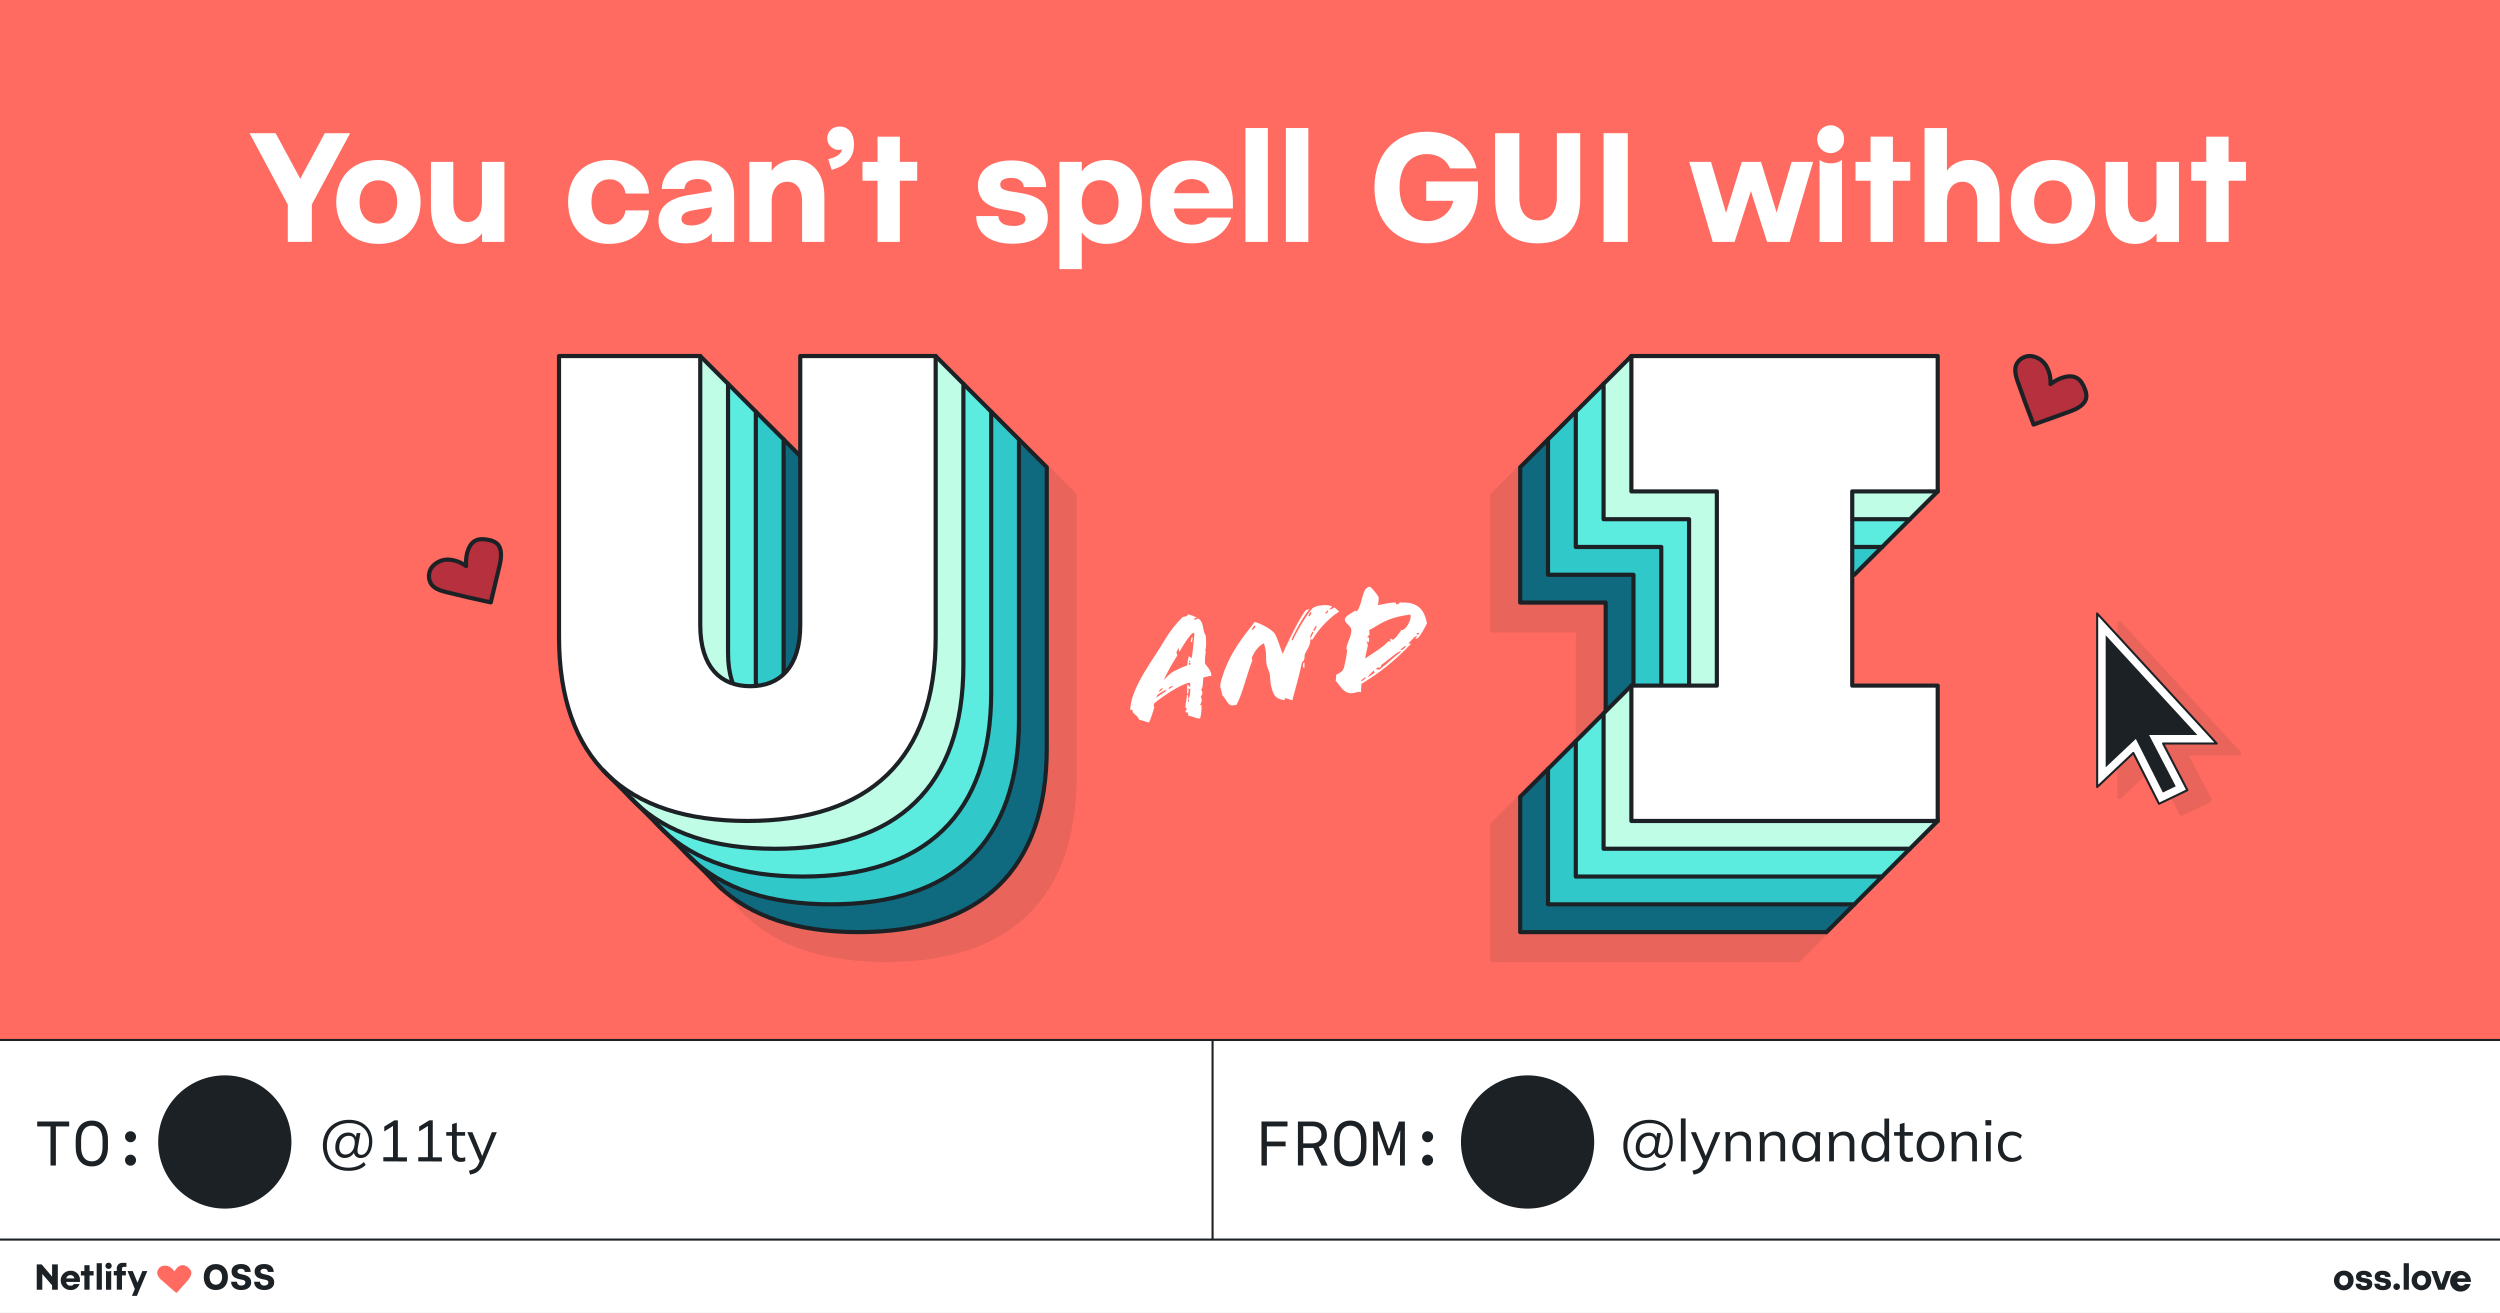
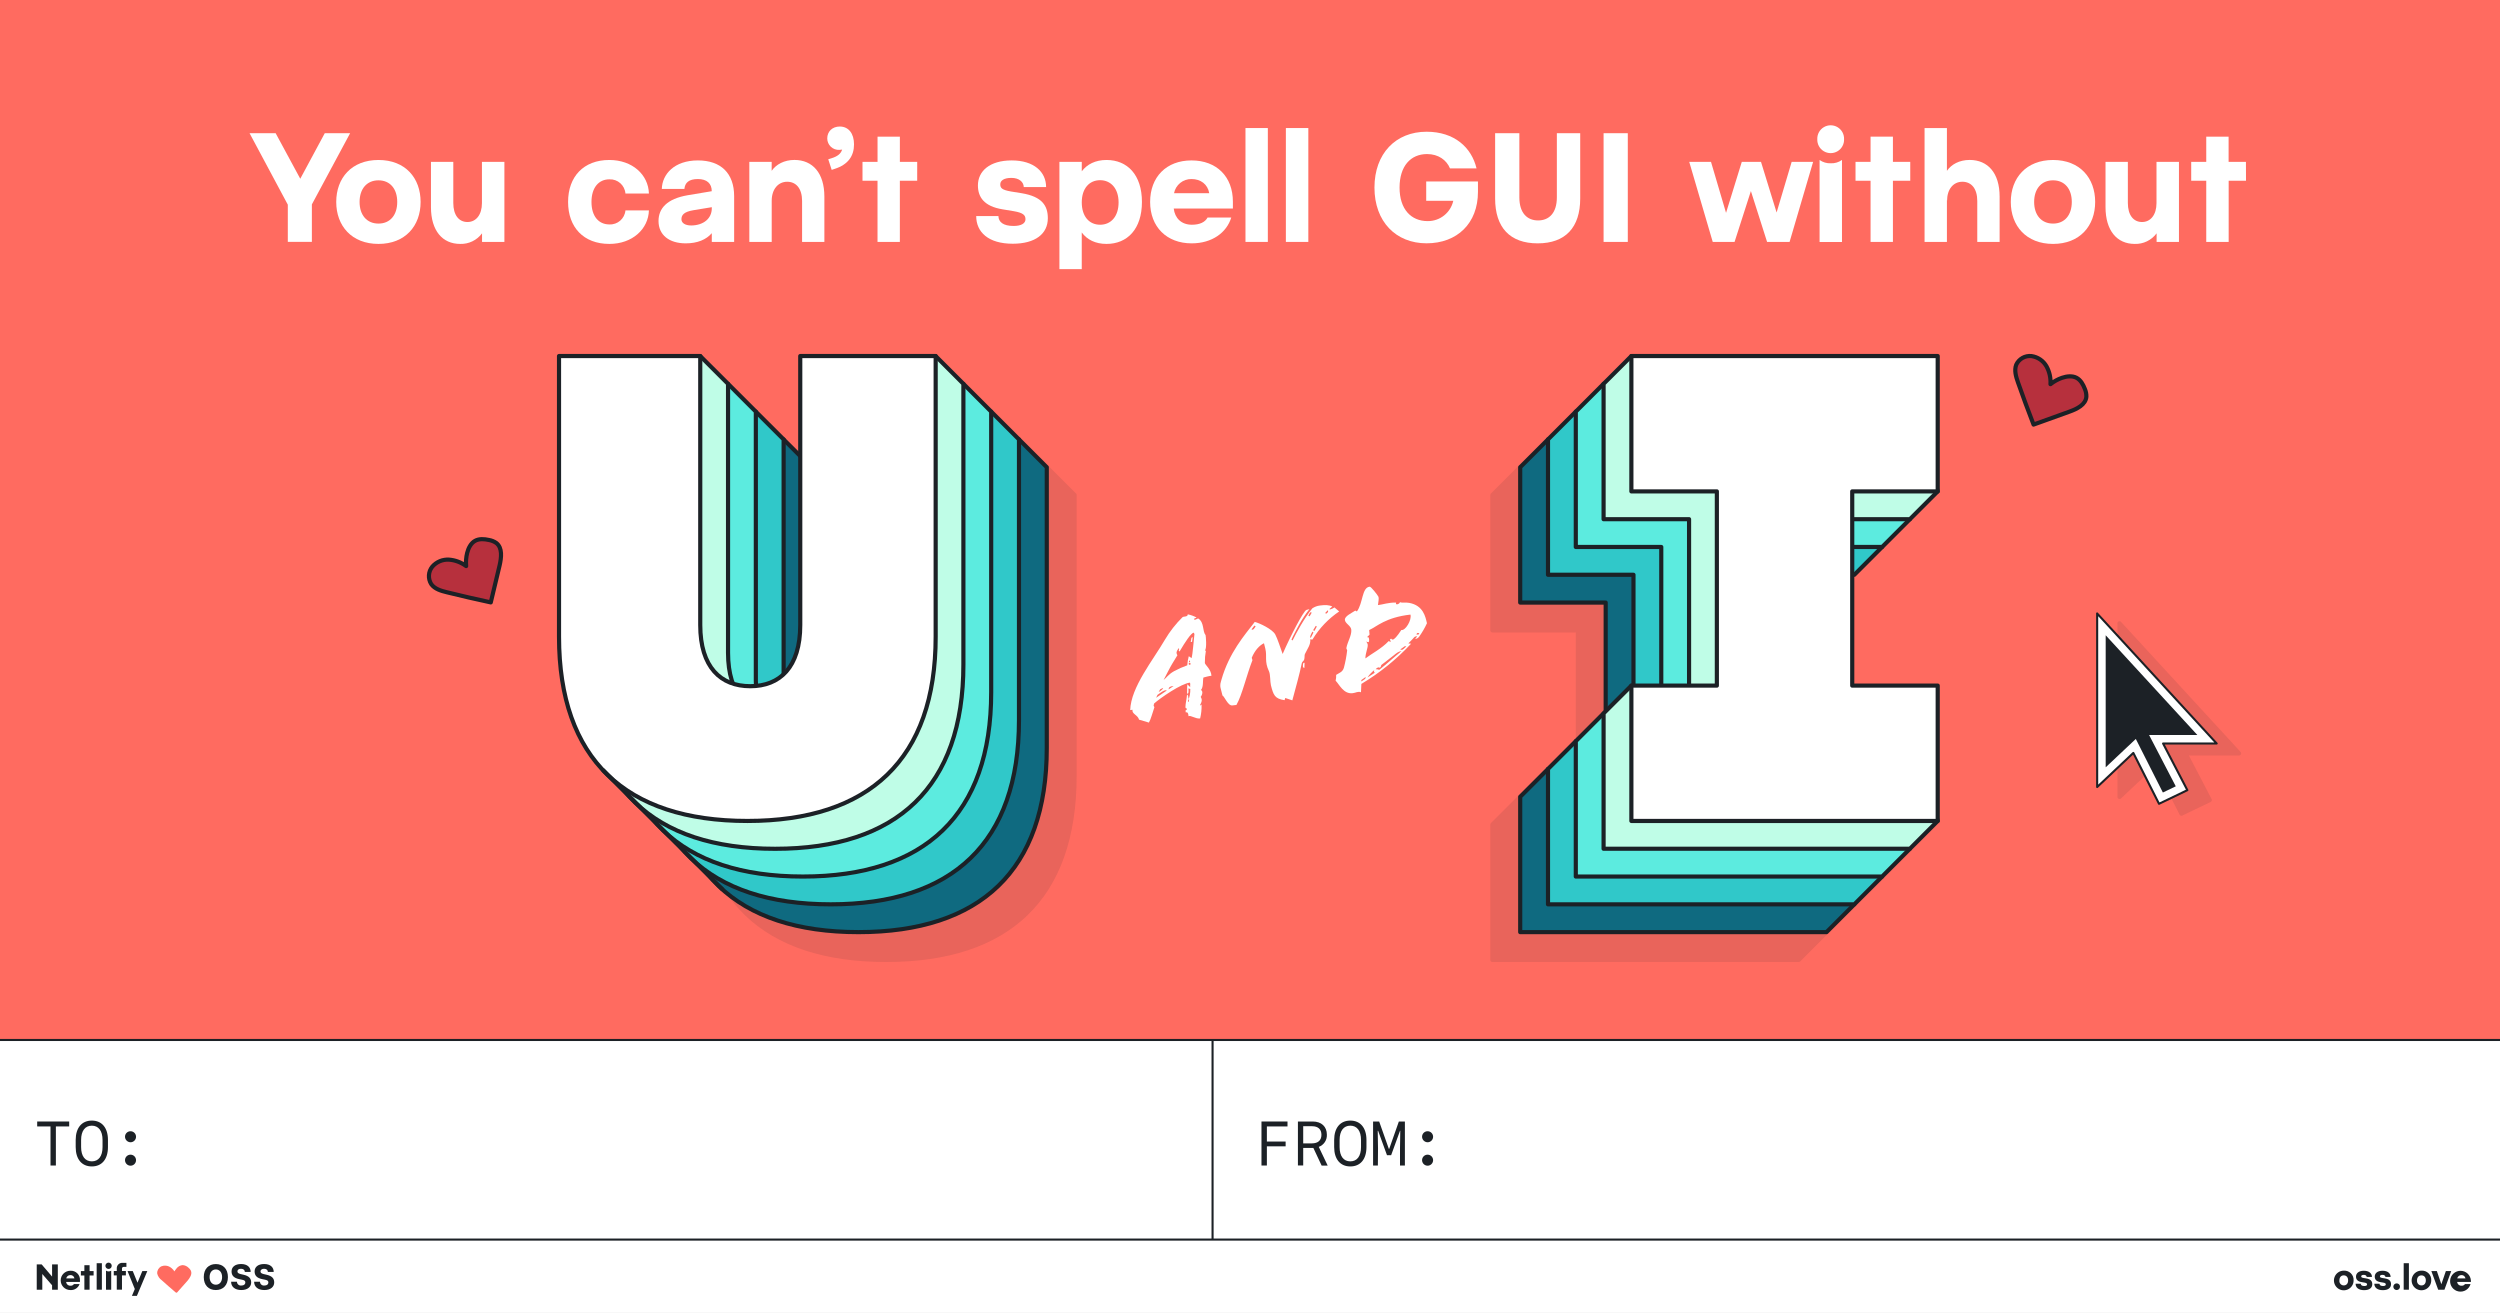
<svg xmlns="http://www.w3.org/2000/svg" width="1200" height="630" viewBox="0 0 1200 630">
  <rect width="1200" height="498.72" fill="#ff6b60" />
  <g opacity="0.1">
    <polygon points="716.36 302.57 716.36 237.6 729.7 224.26 863.4 237.6 863.4 302.57 822.37 302.57 822.37 395.79 863.4 395.79 876.74 447.42 863.4 460.76 822.37 460.76 757.39 460.76 716.36 460.76 716.36 395.79 729.7 382.45 757.39 395.79 757.39 302.57 716.36 302.57" fill="#1c2126" stroke="#1c2126" stroke-linejoin="round" stroke-width="2" />
  </g>
  <polygon points="729.7 289.23 729.7 224.26 743.04 210.92 876.74 224.26 876.74 289.23 835.71 289.23 835.71 382.45 876.74 382.45 890.08 434.08 876.74 447.42 835.71 447.42 770.73 447.42 729.7 447.42 729.7 382.45 743.04 369.11 770.73 382.45 770.73 289.23 729.7 289.23" fill="#0f6a80" stroke="#1c2126" stroke-linejoin="round" stroke-width="2" />
  <polygon points="743.04 275.89 743.04 210.92 756.38 197.58 890.08 210.92 903.42 262.55 890.08 275.89 849.04 275.89 849.04 369.11 890.08 369.11 903.42 420.74 890.08 434.08 849.04 434.08 784.07 434.08 743.04 434.08 743.04 369.11 756.38 355.77 784.07 369.11 784.07 275.89 743.04 275.89" fill="#30c8c9" stroke="#1c2126" stroke-linejoin="round" stroke-width="2" />
  <polygon points="756.38 262.55 756.38 197.58 769.72 184.24 903.42 197.58 916.76 249.21 903.42 262.55 862.38 262.55 862.38 355.77 903.42 355.77 916.76 407.4 903.42 420.74 862.38 420.74 797.41 420.74 756.38 420.74 756.38 355.77 769.72 342.43 797.41 355.77 797.41 262.55 756.38 262.55" fill="#5cebdf" stroke="#1c2126" stroke-linejoin="round" stroke-width="2" />
  <polygon points="769.72 249.21 769.72 184.24 783.06 170.9 916.76 184.24 930.1 235.87 916.76 249.21 875.73 249.21 875.73 342.43 916.76 342.43 930.1 394.06 916.76 407.4 875.73 407.4 810.75 407.4 769.72 407.4 769.72 342.43 783.06 329.09 810.75 342.43 810.75 249.21 769.72 249.21" fill="#bffde7" stroke="#1c2126" stroke-linejoin="round" stroke-width="2" />
  <polygon points="783.06 235.87 783.06 170.9 930.1 170.9 930.1 235.87 889.07 235.87 889.07 329.09 930.1 329.09 930.1 394.06 889.07 394.06 824.09 394.06 783.06 394.06 783.06 329.09 824.09 329.09 824.09 235.87 783.06 235.87" fill="#fff" stroke="#1c2126" stroke-linejoin="round" stroke-width="2" />
  <g opacity="0.1">
    <path d="M402.82,237.6V366.69c0,20.34,9.88,29.38,24,29.38s24-9,24-29.38V237.6l51.63-13.34,13.34,13.34V372.34c0,58.76-31.92,88.42-90.4,88.42S335,431.1,335,372.34V237.6h67.8Z" fill="#1c2126" stroke="#1c2126" stroke-linejoin="round" stroke-width="2" />
  </g>
  <path d="M389.48,224.26V353.35c0,20.34,9.88,29.38,24,29.38s24-9,24-29.38V224.26l51.63-13.34,13.34,13.34V359c0,58.76-31.92,88.42-90.39,88.42s-90.4-29.66-90.4-88.42V224.26l54.46-13.34Z" fill="#0f6a80" stroke="#1c2126" stroke-linejoin="round" stroke-width="2" />
  <path d="M376.14,210.92V340c0,20.34,9.88,29.38,24,29.38s24-9,24-29.38V210.92l51.63-13.34,13.34,13.34V345.66c0,58.76-31.92,88.42-90.39,88.42s-90.4-29.66-90.4-88.42V210.92l54.46-13.34Z" fill="#30c8c9" stroke="#1c2126" stroke-linejoin="round" stroke-width="2" />
  <path d="M362.8,197.58V326.67c0,20.34,9.88,29.38,24,29.38s24-9,24-29.38V197.58l51.63-13.34,13.34,13.34V332.32c0,58.76-31.92,88.42-90.39,88.42S295,391.08,295,332.32V197.58l54.46-13.34Z" fill="#5cebdf" stroke="#1c2126" stroke-linejoin="round" stroke-width="2" />
  <path d="M349.46,184.24V313.33c0,20.34,9.88,29.38,24,29.38s24-9,24-29.38V184.24l51.63-13.34,13.34,13.34V319c0,58.76-31.92,88.42-90.39,88.42s-90.4-29.66-90.4-88.42V184.24l54.46-13.34Z" fill="#bffde7" stroke="#1c2126" stroke-linejoin="round" stroke-width="2" />
  <path d="M336.12,170.9V300c0,20.34,9.88,29.38,24,29.38s24-9,24-29.38V170.9h65V305.64c0,58.76-31.92,88.42-90.39,88.42s-90.4-29.66-90.4-88.42V170.9Z" fill="#fff" stroke="#1c2126" stroke-linejoin="round" stroke-width="2" />
  <line x1="289.34" y1="369.6" x2="346.97" y2="427.11" fill="#fff5eb" stroke="#1c2126" stroke-linejoin="round" stroke-width="2" />
  <path d="M149.7,98.11v18H138.15V98.25L119.79,63.94h12.52L144.13,85.8l11.76-21.86h12.17Z" fill="#fff" />
  <path d="M201.89,96.94c0,11.48-7.36,20.14-20.22,20.14s-20.28-8.66-20.28-20.14,7.36-20.15,20.28-20.15S201.89,85.46,201.89,96.94Zm-29.29,0c0,6.32,3.5,10.38,9.07,10.38s9-4.06,9-10.38-3.44-10.38-9-10.38S172.6,90.61,172.6,96.94Z" fill="#fff" />
  <path d="M242.11,77.69v38.43H231.38V112a12.56,12.56,0,0,1-10.52,5.08c-8.45,0-14-6.32-14-17.67V77.69h10.72V97.42c0,5.84,2.68,9.15,6.81,9.15s6.94-3.51,6.94-9.08V77.69Z" fill="#fff" />
  <path d="M311.48,92.88H300.21a7.4,7.4,0,0,0-7.71-6.8c-5.08,0-8.59,3.92-8.59,10.86s3.51,10.79,8.59,10.79a7.4,7.4,0,0,0,7.71-6.73h11.27c-.27,8.93-7.91,16.08-19,16.08-12.37,0-19.8-8-19.8-20.14s7.43-20.15,19.8-20.15C303.57,76.79,311.21,83.88,311.48,92.88Z" fill="#fff" />
  <path d="M352.39,94.19v21.93H341.66v-4.19c-2.68,3.09-6.87,4.88-12.51,4.88-8,0-13.06-4.06-13.06-10.73,0-6,4-10.65,14-12.37l11.55-1.93c0-3.71-2.33-5.84-6.67-5.84s-6.18,1.79-6.46,4.74H317.67c.2-7.08,6-13.68,17.32-13.68C346.06,77,352.39,83.19,352.39,94.19ZM341.66,100v-.55l-8.8,1.45c-4.6.75-5.77,2.34-5.77,4.33,0,1.72,1.65,3,4.74,3C337.74,108.15,341.66,104.85,341.66,100Z" fill="#fff" />
  <path d="M395.7,94.4v21.72H385V96.46c0-5.92-2.82-9.22-7.15-9.22s-7.43,3.58-7.43,9.15v19.73H359.68V77.69H370.4V82c2.13-3.1,6.05-5.23,10.93-5.23C390.07,76.79,395.7,83.05,395.7,94.4Z" fill="#fff" />
  <path d="M409.93,69.3c0,5.57-2.82,9.69-9.28,11.76l-1.44.48-1.65-5.09L399,76c3-.9,4.61-2.2,5.23-4.2a7.62,7.62,0,0,1-1.31.14,5.51,5.51,0,0,1-5.84-5.5c0-3.3,2.4-5.71,6.05-5.71C407.39,60.77,409.93,64.14,409.93,69.3Z" fill="#fff" />
  <path d="M440.25,86.76h-8.32v29.36H421.21V86.76H414V77.69h7.22V65.59h10.72v12.1h8.32Z" fill="#fff" />
  <path d="M502.13,89.79H491.41c-.07-2.48-2.27-4.4-5.92-4.4s-5.36,1.3-5.36,3.09.82,2.68,5.16,3.44l5.15.83c9.9,1.65,12.52,6.11,12.52,12,0,7.49-6,12.24-16.85,12.24-11.69,0-17.53-5.57-17.53-13.27h10.66c.06,2.82,2.26,4.74,7.28,4.74,3.79,0,5.71-1.3,5.71-3.23s-1.1-3.09-5.57-3.85l-5.36-.89c-9.08-1.45-11.9-6-11.9-11.49,0-6.8,5.57-12,16.23-12S502.13,82.5,502.13,89.79Z" fill="#fff" />
  <path d="M548.13,96.94c0,13-7,20.14-17,20.14-5.36,0-9.35-2.06-11.89-5.5v17.61H508.52V77.69h10.73v4.54c2.54-3.37,6.53-5.44,11.89-5.44C541.11,76.79,548.13,83.88,548.13,96.94Zm-11.21.21c0-6.67-3.71-10.66-8.87-10.66s-8.8,3.92-8.8,10.66,3.57,10.72,8.8,10.72S536.92,103.88,536.92,97.15Z" fill="#fff" />
  <path d="M591.79,100.1h-28.4c.55,4.61,3.64,7.77,8.73,7.77,3.78,0,6.33-1.24,7.5-3.44H591c-2.2,7.22-9.21,12.38-19,12.38-12,0-19.94-7.91-19.94-19.87S559.81,77,571.92,77s19.87,7.84,19.87,19.8Zm-28.26-7.35h16.91c-.75-4.34-4.12-6.81-8.52-6.81A8.42,8.42,0,0,0,563.53,92.75Z" fill="#fff" />
  <path d="M608.56,61.46v54.66H597.83V61.46Z" fill="#fff" />
  <path d="M628,61.46v54.66H617.22V61.46Z" fill="#fff" />
  <path d="M709.42,87.11v5c0,15.12-10,24.68-24.68,24.68s-25-10.38-25-26.75,10.25-26.81,25-26.81c13.41,0,21.59,7.56,24,17.6H696c-1.65-4-5.57-6.88-11-6.88-7.84,0-13.21,5.71-13.21,16.09s5.51,16.09,13.48,16.09a12.47,12.47,0,0,0,12.31-9.76h-13V87.11Z" fill="#fff" />
  <path d="M729.29,63.94v30.8c0,7.63,3.85,11.07,9,11.07s9-3.44,9-11.07V63.94h11.21V95.29c0,13.89-7.08,21.52-20.42,21.52s-20.42-7.63-20.42-21.52V63.94Z" fill="#fff" />
  <path d="M781.34,63.94v52.18H769.72V63.94Z" fill="#fff" />
  <path d="M870.3,77.69,859,116.12h-10.8l-7.77-24.41-7.84,24.41H822.11L810.83,77.69h10.45l7.22,24.48,7.56-24.48h9.22L852.77,102,860,77.69Z" fill="#fff" />
  <path d="M885.15,66.82a6.43,6.43,0,1,1-12.85,0,6.43,6.43,0,1,1,12.85,0Zm-1,10v39.33H873.4V76.79a8.66,8.66,0,0,0,5.36,1.59A8.51,8.51,0,0,0,884.12,76.79Z" fill="#fff" />
  <path d="M916.92,86.76H908.6v29.36H897.87V86.76h-7.22V77.69h7.22V65.59H908.6v12.1h8.32Z" fill="#fff" />
  <path d="M959.82,94.4v21.72H949.09V96.46c0-5.92-2.81-9.22-7.15-9.22s-7.35,3.58-7.35,9.15l-.07-.48v20.21H923.79V61.46h10.73V82c2.13-3.1,6-5.23,10.93-5.23C954.18,76.79,959.82,83.05,959.82,94.4Z" fill="#fff" />
  <path d="M1005.68,96.94c0,11.48-7.36,20.14-20.22,20.14s-20.28-8.66-20.28-20.14,7.36-20.15,20.28-20.15S1005.68,85.46,1005.68,96.94Zm-29.29,0c0,6.32,3.5,10.38,9.07,10.38s9-4.06,9-10.38-3.44-10.38-9-10.38S976.39,90.61,976.39,96.94Z" fill="#fff" />
  <path d="M1045.9,77.69v38.43h-10.73V112a12.56,12.56,0,0,1-10.52,5.08c-8.45,0-14-6.32-14-17.67V77.69h10.72V97.42c0,5.84,2.68,9.15,6.81,9.15s6.94-3.51,6.94-9.08V77.69Z" fill="#fff" />
  <path d="M1078.08,86.76h-8.32v29.36H1059V86.76h-7.22V77.69H1059V65.59h10.73v12.1h8.32Z" fill="#fff" />
  <path d="M577.66,325.21c-.44,1.28.14,4.41-1.2,6,1.07.46.7,2.31-.13,3.28.55,1,.93,1.78-.35,4,0,.3.64-.14.77-.3a24.38,24.38,0,0,1-.69,6.68c-2.22.26-4.48-1.66-5.57-1.1-.09-1.44-.38-2-1.38-1.87l0-1a.72.72,0,0,0,.63-.8c-.36.05-.67-.14-.73-.64,0-1.66.58-3.84.76-6,.51-.06.61.87.66,2,.51-.06,1-3.09.91-4.76l-.9-.26c.06,1.16.24,2.74-.66,2.48.1-1,0-3.57.14-4.45l1.4,1.37c-.17-.86.16-1.11-.11-2.17-4.1.32-14.26,7.37-17.23,10l-.25,1,.38.82c-.93,2.65-1.67,5.72-2.64,7.35l-4.74-1.41c-.47-2.2-3.66-2.78-3.08-4.74l-1.15.14c.33-11,11-24,16.68-33.8a53.35,53.35,0,0,1,8.42-10.77c.46-.49,2.54,0,2.53-1.38a15.31,15.31,0,0,1,4.25,1.54l-1.25.58c.07,1.23,1.71-.34,2.1-.09,2.92,2,1.85,6,3.45,7.95.12.35.68,6.53-.32,7.3a2.17,2.17,0,0,0,.46.24,30.32,30.32,0,0,0-.49,5.8c0,.86,3,3,3.17,6.17C580.19,324.48,578.86,324.92,577.66,325.21Zm-22.07,8.34a12.16,12.16,0,0,0-.64,1.38l5.12-3.49C559.05,330.83,556.87,332.67,555.59,333.55Zm2.74-3.37c-.55.28-1,.41-1.45.68l-.72,1.32C556.43,332,558,331.24,558.33,330.18ZM573,303.66c-1.36.23-4.19,4.62-6.81,9.06l-.4-.32c.15-.59.32-1,0-1.3-1,1.42-1.43,2.12-.63,3.41q-1.36,2.34-2.56,4.21c-1.11,1.8-2.69,5.11-4.07,7.66,1.34-1,2.24-2.65,5-4.2a44.38,44.38,0,0,1,6.36-2.83,20.8,20.8,0,0,1,.73-4.37l1.34.93c.61-2.32.95-8.24,1.37-11.56Zm-9.77,25.67v-.07c-1.57.25-2.19.47-2.35,1.65C561.48,330.47,562.51,329.92,563.24,329.33Zm7.14,6.52-.18,1,.43-.05.16-1.18Zm.24-17.54c-.19.9.31.84.81.71l0-.8Zm.52-1.22-.3,0-.2.83.65-.08Zm1.06-9-.64.07.35-2,.61-.36Z" fill="#fff" />
  <path d="M629.92,292a8.39,8.39,0,0,1,3.62-1.35c2.58-.37,4.62-.24,5.94.48l-1.32,1.17.18.27a6.65,6.65,0,0,0,2.21-1l2.25,1.93a43.44,43.44,0,0,0-12.71,13.29c-.36.62-.75-.2-1.14.13.15,2.6-1.2,4.14-2.61,7.06-.28.68,0,1.6-.35,2.65,0,.43-1,1-1.12,1.66-1.16,5.72-2.93,11.74-4.55,17.88l-3.4-1.14-.32,1.06c-4.72-.7-5.36-2.44-6.56-7.17-.43-1.84-.22-5.13-.91-6.65-2.29-4.82-.89-7.16-1.74-10.77l-.68-2.75c-2.14,1-4.4,3.41-5.88,7l.35,1.12c-2.81,7.15-5,16.84-7.7,21.51l-2,.23c-2.08.24-3.78-4.43-4.69-4.76l-.79-3.11c-.61-2.18-.06-3,.29-4.46,3.67-12.91,11-21.31,16-27.76,2.24.54,8.54,3.52,9.85,6.06,1.1,2.05,2.48,6.47,3.53,9.33,3.91-9,9.87-20.38,11.38-21.14l1.48-.39c-3.94,4.89-6.5,10.41-7.94,13.12-.52,1.15-.76,1.61-.6,1.66l.46.24C622.14,303.91,626.16,296.55,629.92,292Zm-27.81,8.28-1.39,1.83c.94.62,1.57-.91,2-1.47Zm24,20.35-.7-.36c0-1-.13-2.38.78-2.12Zm2.52-24.84,1-1.72-.61-.22a6,6,0,0,0-1,1.64C628.08,295.6,628.33,295.86,628.61,295.76Zm1.23,7.55c-.47.93-1.45,2.57-.69,2.84l1.24-2.46C630.51,303.46,630,303.08,629.84,303.31Zm1.58-2.72-1.22,2c.42-.12.58,0,.68.29l1.08-2C632.09,300.73,631.73,300.12,631.42,300.59Zm4.76-6.57.22.63c.66-.59,1.3-.73,1-1.79Z" fill="#fff" />
  <path d="M681.11,305.72a2.77,2.77,0,0,1-1.85,1l1-1.27a1.66,1.66,0,0,0-1.54.54c-.38.47-1.42,1.54-2.72,2.85l1.32.14a109.41,109.41,0,0,1-23.86,19.3l-.19,4c-1.45-.56-2.44.28-4,.45-4.37.51-6.35-4.13-8.17-6a9.85,9.85,0,0,0,.26-2.79l1.7-1a3.82,3.82,0,0,0,2-2.4,57.7,57.7,0,0,0,1.58-8.39l-.41-1c.63-3.34,2.58-6,2.4-8.85-.16-2-3-3-3.09-4.8s3.26-3.21,5-4.42l.77.42c3-4.05,2.32-11.46,6.12-11.89.65-.08,3.71,3.86,4.18,4.75.42,1.11-.07,2.55-.19,4.09,2.44-.28,5-1.3,8.72-1.22-.56,1.44,1.55.84,1.87-.21.78.49,2.76,0,4.4.36,6.82,1.25,7.81,6.73,8.53,9.77A39.21,39.21,0,0,1,681.11,305.72Zm-27.63,20.67-.06.73,1.89-1.3.26-.91Zm3.72-24,.18,2.23c-.24.39-.79.67-1.17,1.22V306c1-1.07,1.27,2.17.63,2.25a2.2,2.2,0,0,1-1-.33V308a3.38,3.38,0,0,1,.68,1.44c.11,1.66-1.09,3.83-1.14,6.6,2.4-1.88,8-4.83,11.18-8.33.32.26.61.22,1.12.31l-.54-1,.59-.5c.35.47.64.51.79.49.71-.08,2-1.39,4.12-4.61,1.93.43,5.11-4.8,4.38-7.4C664.93,296.39,660.93,300.77,657.2,302.43Zm-.73,22.74,3.45-2.21a.88.88,0,0,1-.29-1.2v-.07a16.27,16.27,0,0,0-3.17,3.41Zm16.13-12.59c-1.29.14-2.36,1-3.68,2.09s-3.81,2.9-5.94,4.6a1.69,1.69,0,0,1-.65,1.31c-.56-.44-1.32-.14-2,.67a4,4,0,0,1,1.71.31c3.8-3,7.54-6.46,10.6-8.91Zm1.76-2.39-2.22,1.56a1.19,1.19,0,0,0,1.51-.17l1.38-1.25Zm5.95-6.34-.5.71,1,.11.5-.72Z" fill="#fff" />
  <path d="M1017.39,299.2v83.31l17.36-16.36,12.34,24.41,13.59-6.54L1049,361.62h25.74l-57.38-62.42Z" fill="#1c2126" stroke="#1c2126" stroke-linejoin="round" stroke-width="2" opacity="0.1" />
  <path d="M1006.64,294.46v83.31L1024,361.41l12.33,24.41,13.6-6.54-11.65-22.4H1064l-57.39-62.42Z" fill="#fff" stroke="#1c2126" stroke-linejoin="round" />
  <polygon points="1031.56 352.8 1038.29 352.8 1054.73 352.8 1010.73 304.93 1010.73 368.31 1021.21 358.44 1025.19 354.69 1027.65 359.57 1038.18 380.41 1044.37 377.43 1034.66 358.76 1031.56 352.8" fill="#1c2126" />
  <path d="M238.23,260.64a8.61,8.61,0,0,0-3.56-1.45c-2.21-.49-4.65-.69-6.64.41s-3.21,3.49-3.79,5.79a19.28,19.28,0,0,0-.49,6.33,15.75,15.75,0,0,0-8.23-3.09,9.83,9.83,0,0,0-8,3.34,7.2,7.2,0,0,0-.53,8.4c1.67,2.36,4.7,3.23,7.51,3.92q10.5,2.59,21.07,4.86,2.11-8.88,4.24-17.75C240.66,267.66,241.25,263,238.23,260.64Z" fill="#b7303d" stroke="#1c2126" stroke-linejoin="round" stroke-width="2" />
  <path d="M1001.45,190.45a8.7,8.7,0,0,0-.73-3.78c-.81-2.12-2-4.27-4-5.33s-4.69-.77-6.93,0a19.12,19.12,0,0,0-5.56,3.06,15.76,15.76,0,0,0-1.93-8.59,9.86,9.86,0,0,0-7.2-4.89,7.21,7.21,0,0,0-7.32,4.17c-1,2.68-.12,5.7.84,8.42q3.58,10.2,7.49,20.29l17.17-6.19C996.91,196.32,1001.13,194.27,1001.45,190.45Z" fill="#b7303d" stroke="#1c2126" stroke-linejoin="round" stroke-width="2" />
  <rect y="595" width="1200" height="35" fill="#fff" />
  <rect y="499.19" width="1200" height="95.81" fill="#fff" />
  <line y1="499.19" x2="1200" y2="499.19" fill="none" stroke="#1c2126" stroke-miterlimit="10" />
  <line y1="595" x2="1200" y2="595" fill="none" stroke="#1c2126" stroke-miterlimit="10" />
  <path d="M24.24,559.45V540.69H17.85v-2.37H33.21v2.37H26.82v18.76Z" fill="#1c2126" />
  <path d="M44.08,559.89c-4.81,0-7.75-3.45-7.75-9.3v-3.41c0-5.85,2.94-9.3,7.75-9.3s7.74,3.45,7.74,9.3v3.41C51.82,556.44,48.88,559.89,44.08,559.89Zm5.14-9.31v-3.39c0-4.41-1.94-6.87-5.14-6.87s-5.15,2.46-5.15,6.87v3.39c0,4.41,1.94,6.87,5.15,6.87S49.22,555,49.22,550.58Z" fill="#1c2126" />
  <path d="M60,545.58a2.65,2.65,0,1,1,2.65,2.71A2.7,2.7,0,0,1,60,545.58Zm0,11.25a2.65,2.65,0,1,1,2.65,2.71A2.68,2.68,0,0,1,60,556.83Z" fill="#1c2126" />
-   <circle cx="107.91" cy="548.15" r="31.98" fill="#1c2126" />
  <line x1="582.03" y1="498.72" x2="582.03" y2="595" fill="none" stroke="#1c2126" stroke-miterlimit="10" />
  <path d="M1129.73,614.6a4.72,4.72,0,1,1-4.71-4.69A4.43,4.43,0,0,1,1129.73,614.6Zm-6.82,0A2.12,2.12,0,0,0,1125,617c1.3,0,2.1-.94,2.1-2.41s-.8-2.42-2.1-2.42S1122.91,613.12,1122.91,614.6Z" fill="#1c2126" />
  <path d="M1138.54,612.93H1136c0-.57-.52-1-1.37-1s-1.25.3-1.25.72.19.62,1.2.8l1.2.19c2.3.39,2.91,1.43,2.91,2.79,0,1.74-1.39,2.85-3.92,2.85-2.72,0-4.08-1.3-4.08-3.09h2.48c0,.65.53,1.1,1.7,1.1.88,0,1.33-.3,1.33-.75s-.26-.72-1.3-.9l-1.25-.21c-2.11-.33-2.77-1.39-2.77-2.67,0-1.58,1.3-2.8,3.78-2.8S1138.54,611.24,1138.54,612.93Z" fill="#1c2126" />
-   <path d="M1147.49,612.93H1145c0-.57-.53-1-1.38-1s-1.25.3-1.25.72.2.62,1.2.8l1.2.19c2.31.39,2.92,1.43,2.92,2.79,0,1.74-1.39,2.85-3.92,2.85-2.72,0-4.09-1.3-4.09-3.09h2.49c0,.65.52,1.1,1.69,1.1.88,0,1.33-.3,1.33-.75s-.26-.72-1.3-.9l-1.24-.21c-2.12-.33-2.77-1.39-2.77-2.67,0-1.58,1.29-2.8,3.77-2.8S1147.49,611.24,1147.49,612.93Z" fill="#1c2126" />
+   <path d="M1147.49,612.93H1145c0-.57-.53-1-1.38-1s-1.25.3-1.25.72.2.62,1.2.8l1.21.19c2.3.39,2.91,1.43,2.91,2.79,0,1.74-1.39,2.85-3.92,2.85-2.72,0-4.09-1.3-4.09-3.09h2.49c0,.65.52,1.1,1.69,1.1.88,0,1.33-.3,1.33-.75s-.25-.72-1.3-.9l-1.24-.21c-2.12-.33-2.77-1.39-2.77-2.67,0-1.58,1.29-2.8,3.77-2.8S1147.49,611.24,1147.49,612.93Z" fill="#1c2126" />
  <path d="M1152,617.64a1.6,1.6,0,1,1-1.6-1.62A1.55,1.55,0,0,1,1152,617.64Z" fill="#1c2126" />
  <path d="M1156.27,606.34v12.72h-2.5V606.34Z" fill="#1c2126" />
  <path d="M1167,614.6a4.71,4.71,0,1,1-4.7-4.69A4.42,4.42,0,0,1,1167,614.6Zm-6.81,0a2.12,2.12,0,0,0,2.11,2.41c1.29,0,2.1-.94,2.1-2.41s-.81-2.42-2.1-2.42S1160.16,613.12,1160.16,614.6Z" fill="#1c2126" />
-   <path d="M1176.59,610.12l-3.26,8.94h-3l-3.29-8.94h2.64l2.17,6.32,2.16-6.32Z" fill="#1c2126" />
-   <path d="M1186.06,615.33h-6.61a1.92,1.92,0,0,0,2,1.81,1.83,1.83,0,0,0,1.75-.8h2.66a5,5,0,1,1,.17-1.77Zm-6.58-1.71h3.94a1.87,1.87,0,0,0-2-1.58A2,2,0,0,0,1179.48,613.62Z" fill="#1c2126" />
+   <path d="M1176.59,610.12l-3.26,8.94h-3l-3.28-8.94h2.64l2.16,6.32,2.16-6.32Z" fill="#1c2126" />
+   <path d="M1186.06,615.33h-6.61a1.92,1.92,0,0,0,2,1.81,1.82,1.82,0,0,0,1.75-.8h2.66a5,5,0,1,1,.17-1.77Zm-6.58-1.71h3.94a1.87,1.87,0,0,0-2-1.58A2,2,0,0,0,1179.48,613.62Z" fill="#1c2126" />
  <path d="M605.51,559.45V538.32H618v2.37H608.1v7.25h9v2.3h-9v9.21Z" fill="#1c2126" />
  <path d="M625.54,551v8.42H623V538.32h7.09c4.19,0,6.81,2.43,6.81,6.35A5.91,5.91,0,0,1,633,550.5l4.3,9h-2.91L630.41,551Zm0-2.18h4.19c2.92,0,4.56-1.48,4.56-4.12s-1.61-4.11-4.44-4.11h-4.31Z" fill="#1c2126" />
  <path d="M648.15,559.89c-4.81,0-7.75-3.45-7.75-9.3v-3.41c0-5.85,2.94-9.3,7.75-9.3s7.75,3.45,7.75,9.3v3.41C655.9,556.44,653,559.89,648.15,559.89Zm5.14-9.31v-3.39c0-4.41-1.93-6.87-5.14-6.87s-5.14,2.46-5.14,6.87v3.39c0,4.41,1.93,6.87,5.14,6.87S653.29,555,653.29,550.58Z" fill="#1c2126" />
  <path d="M661.38,559.45h-2.3V538.32H662l4.64,13.12h.19l4.62-13.12h2.9v21.13H672v-8.11l.13-8.56H672l-4.25,11.71h-2l-4.25-11.71h-.19l.14,8.56Z" fill="#1c2126" />
  <path d="M682.59,545.58a2.65,2.65,0,1,1,2.65,2.71A2.7,2.7,0,0,1,682.59,545.58Zm0,11.25a2.65,2.65,0,1,1,2.65,2.71A2.68,2.68,0,0,1,682.59,556.83Z" fill="#1c2126" />
-   <circle cx="733.24" cy="548.15" r="31.98" fill="#1c2126" />
-   <path d="M791.37,562a13.93,13.93,0,0,1-5-.86,10.66,10.66,0,0,1-6.3-6.3,13.81,13.81,0,0,1-.87-5,13.54,13.54,0,0,1,.9-5,11.12,11.12,0,0,1,2.58-3.91,11.78,11.78,0,0,1,4-2.53,13.78,13.78,0,0,1,5.07-.9,13.44,13.44,0,0,1,4.55.74,10.32,10.32,0,0,1,3.54,2.12,9.19,9.19,0,0,1,2.28,3.27,10.78,10.78,0,0,1,.8,4.26,11.44,11.44,0,0,1-.7,4.2,6.47,6.47,0,0,1-1.93,2.77,4.55,4.55,0,0,1-2.91,1,3.24,3.24,0,0,1-2.55-1,3.31,3.31,0,0,1-.73-2.61l.51.14a5.85,5.85,0,0,1-2,2.56,4.88,4.88,0,0,1-2.79.88,4.34,4.34,0,0,1-3.43-1.36,5.39,5.39,0,0,1-1.22-3.73,8.24,8.24,0,0,1,.8-3.69,6.21,6.21,0,0,1,2.2-2.52,5.75,5.75,0,0,1,3.19-.91,4.13,4.13,0,0,1,2.59.76,3.51,3.51,0,0,1,1.3,2.13h-.33l.47-2.64h1.85l-1.29,7.26c0,.24-.07.47-.1.7s0,.43,0,.61a2,2,0,0,0,.44,1.4,1.65,1.65,0,0,0,1.3.48,2.75,2.75,0,0,0,2-.81,5.38,5.38,0,0,0,1.31-2.26,10.66,10.66,0,0,0,.48-3.37,9.37,9.37,0,0,0-.67-3.64,7.65,7.65,0,0,0-1.93-2.77,8.69,8.69,0,0,0-3-1.77,11.75,11.75,0,0,0-3.91-.61,11.94,11.94,0,0,0-4.41.77,9.42,9.42,0,0,0-5.56,5.58,12.48,12.48,0,0,0-.75,4.43,12,12,0,0,0,1.26,5.68,8.6,8.6,0,0,0,3.59,3.65,11.36,11.36,0,0,0,5.51,1.28,12.05,12.05,0,0,0,4.22-.71,8.25,8.25,0,0,0,3.14-2l.92,1.37a8.76,8.76,0,0,1-3.54,2.18A14.41,14.41,0,0,1,791.37,562ZM790,554.18a3.81,3.81,0,0,0,2.3-.74,5,5,0,0,0,1.58-2.06,7.5,7.5,0,0,0,.57-3,3.47,3.47,0,0,0-.7-2.38,2.81,2.81,0,0,0-2.21-.78,4,4,0,0,0-2.31.7,4.73,4.73,0,0,0-1.61,1.93,6.58,6.58,0,0,0-.59,2.86,3.85,3.85,0,0,0,.77,2.57A2.75,2.75,0,0,0,790,554.18Z" fill="#1c2126" />
-   <path d="M806.82,557.45V536.84h2.27v20.61Z" fill="#1c2126" />
-   <path d="M812.93,563.81l-.54-1.88a11.39,11.39,0,0,0,2.2-.71,4.26,4.26,0,0,0,1.47-1.08,6.19,6.19,0,0,0,1-1.68l.73-1.65-.06,1-6.13-14.36h2.46l5.07,12.35h-.73l5-12.35h2.38l-6.5,15.23a10.23,10.23,0,0,1-1.23,2.25,7.32,7.32,0,0,1-1.44,1.49,6.94,6.94,0,0,1-1.7.91A12.53,12.53,0,0,1,812.93,563.81Z" fill="#1c2126" />
-   <path d="M828.35,557.45v-10.8c0-.53,0-1.06-.07-1.61s-.1-1.1-.15-1.64h2.18l.28,3.08h-.33a4.86,4.86,0,0,1,2-2.48,5.81,5.81,0,0,1,3.15-.85,5,5,0,0,1,3.77,1.33,5.86,5.86,0,0,1,1.27,4.18v8.79h-2.27V548.8a4.31,4.31,0,0,0-.8-2.9,3.13,3.13,0,0,0-2.47-.91,4.06,4.06,0,0,0-3.11,1.21,4.44,4.44,0,0,0-1.15,3.22v8Z" fill="#1c2126" />
-   <path d="M844.76,557.45v-10.8c0-.53,0-1.06-.07-1.61s-.1-1.1-.15-1.64h2.18l.28,3.08h-.33a4.81,4.81,0,0,1,2-2.48,5.76,5.76,0,0,1,3.15-.85,4.94,4.94,0,0,1,3.76,1.33,5.86,5.86,0,0,1,1.28,4.18v8.79h-2.27V548.8a4.37,4.37,0,0,0-.8-2.9,3.13,3.13,0,0,0-2.47-.91,4.06,4.06,0,0,0-3.11,1.21,4.44,4.44,0,0,0-1.15,3.22v8Z" fill="#1c2126" />
-   <path d="M866.52,557.71a6,6,0,0,1-3.28-.89,5.78,5.78,0,0,1-2.17-2.5,10.31,10.31,0,0,1,0-7.82,5.75,5.75,0,0,1,2.17-2.49,6.08,6.08,0,0,1,3.28-.86,5.64,5.64,0,0,1,3.29,1,4.56,4.56,0,0,1,1.83,2.62h-.34l.31-3.33h2.19c-.06.54-.11,1.08-.16,1.64s-.07,1.08-.07,1.61v10.8H871.3v-3.3h.31a4.42,4.42,0,0,1-1.85,2.6A5.57,5.57,0,0,1,866.52,557.71Zm.44-1.85a4,4,0,0,0,3.2-1.39,7.63,7.63,0,0,0,0-8.12,4.34,4.34,0,0,0-6.37,0,7.52,7.52,0,0,0,0,8.12A4,4,0,0,0,867,555.86Z" fill="#1c2126" />
-   <path d="M878,557.45v-10.8c0-.53,0-1.06-.07-1.61s-.1-1.1-.15-1.64h2.18l.28,3.08h-.34a4.83,4.83,0,0,1,2-2.48,5.76,5.76,0,0,1,3.15-.85,5,5,0,0,1,3.76,1.33,5.86,5.86,0,0,1,1.28,4.18v8.79h-2.27V548.8a4.37,4.37,0,0,0-.8-2.9,3.15,3.15,0,0,0-2.48-.91,4.09,4.09,0,0,0-3.11,1.21,4.48,4.48,0,0,0-1.14,3.22v8Z" fill="#1c2126" />
-   <path d="M899.7,557.71a5.93,5.93,0,0,1-3.25-.89,5.72,5.72,0,0,1-2.17-2.5,10.31,10.31,0,0,1,0-7.82,5.69,5.69,0,0,1,2.17-2.49,6,6,0,0,1,3.25-.86,5.66,5.66,0,0,1,3.29,1,4.61,4.61,0,0,1,1.86,2.57h-.34v-9.83h2.27v20.61h-2.24v-3.36h.31a4.58,4.58,0,0,1-1.85,2.65A5.71,5.71,0,0,1,899.7,557.71Zm.47-1.85a4,4,0,0,0,3.19-1.39,7.42,7.42,0,0,0,0-8.12,4.34,4.34,0,0,0-6.37,0,7.52,7.52,0,0,0,0,8.12A4,4,0,0,0,900.17,555.86Z" fill="#1c2126" />
-   <path d="M916.16,557.71a4,4,0,0,1-3.16-1.2,5.14,5.14,0,0,1-1.1-3.59v-7.76h-2.74V543.4h2.74v-3.84l2.27-.64v4.48h4v1.76h-4v7.51a3.81,3.81,0,0,0,.58,2.39,2.05,2.05,0,0,0,1.72.71,4,4,0,0,0,.95-.1,4.87,4.87,0,0,0,.76-.23v1.9a5,5,0,0,1-.94.27A6.78,6.78,0,0,1,916.16,557.71Z" fill="#1c2126" />
-   <path d="M926.6,557.71a6.78,6.78,0,0,1-3.51-.89,5.77,5.77,0,0,1-2.31-2.52,9.72,9.72,0,0,1,0-7.77,5.89,5.89,0,0,1,2.31-2.5,6.78,6.78,0,0,1,3.51-.88,6.85,6.85,0,0,1,3.55.88,6,6,0,0,1,2.32,2.5,9.51,9.51,0,0,1,0,7.77,5.91,5.91,0,0,1-2.32,2.52A6.85,6.85,0,0,1,926.6,557.71Zm0-1.85a4,4,0,0,0,3.2-1.39,7.63,7.63,0,0,0,0-8.12,4,4,0,0,0-3.2-1.39,4,4,0,0,0-3.16,1.39,7.57,7.57,0,0,0,0,8.12A3.92,3.92,0,0,0,926.6,555.86Z" fill="#1c2126" />
-   <path d="M936.82,557.45v-10.8c0-.53,0-1.06-.07-1.61s-.09-1.1-.15-1.64h2.18l.28,3.08h-.33a4.86,4.86,0,0,1,2-2.48,5.81,5.81,0,0,1,3.15-.85,5,5,0,0,1,3.77,1.33,5.86,5.86,0,0,1,1.27,4.18v8.79h-2.27V548.8a4.37,4.37,0,0,0-.79-2.9,3.17,3.17,0,0,0-2.48-.91,4.08,4.08,0,0,0-3.11,1.21,4.44,4.44,0,0,0-1.15,3.22v8Z" fill="#1c2126" />
-   <path d="M953,540.21v-2.55h2.8v2.55Zm.28,17.24V543.4h2.27v14.05Z" fill="#1c2126" />
-   <path d="M965.8,557.71a6.91,6.91,0,0,1-3.59-.9,6,6,0,0,1-2.36-2.55,8.68,8.68,0,0,1-.82-3.92,8.32,8.32,0,0,1,.84-3.9,5.7,5.7,0,0,1,2.36-2.45,7.19,7.19,0,0,1,3.57-.84,7.35,7.35,0,0,1,2.62.47,5.79,5.79,0,0,1,2.12,1.34l-.82,1.63a5.77,5.77,0,0,0-1.83-1.21,5.29,5.29,0,0,0-1.95-.39,4.24,4.24,0,0,0-3.38,1.38,5.85,5.85,0,0,0-1.21,4,6,6,0,0,0,1.21,4,4.18,4.18,0,0,0,3.38,1.43,5.4,5.4,0,0,0,1.92-.37,5.28,5.28,0,0,0,1.86-1.2l.82,1.6a5.71,5.71,0,0,1-2.16,1.37A7.35,7.35,0,0,1,965.8,557.71Z" fill="#1c2126" />
-   <path d="M167.16,562a13.84,13.84,0,0,1-5-.86,10.71,10.71,0,0,1-3.84-2.45,10.88,10.88,0,0,1-2.46-3.85,13.81,13.81,0,0,1-.87-5,13.54,13.54,0,0,1,.9-5,11,11,0,0,1,2.57-3.91,11.82,11.82,0,0,1,4-2.53,13.78,13.78,0,0,1,5.07-.9,13.49,13.49,0,0,1,4.55.74,10.32,10.32,0,0,1,3.54,2.12,9.19,9.19,0,0,1,2.28,3.27,11,11,0,0,1,.8,4.26,11.66,11.66,0,0,1-.7,4.2,6.47,6.47,0,0,1-1.93,2.77,4.58,4.58,0,0,1-2.92,1,3.2,3.2,0,0,1-2.54-1,3.31,3.31,0,0,1-.73-2.61l.5.14a5.71,5.71,0,0,1-2,2.56,4.85,4.85,0,0,1-2.78.88,4.34,4.34,0,0,1-3.43-1.36,5.34,5.34,0,0,1-1.22-3.73,8.11,8.11,0,0,1,.8-3.69,6.27,6.27,0,0,1,2.19-2.52,5.81,5.81,0,0,1,3.2-.91,4.15,4.15,0,0,1,2.59.76,3.55,3.55,0,0,1,1.3,2.13h-.34l.48-2.64H173l-1.29,7.26c0,.24-.07.47-.1.7a4.55,4.55,0,0,0,0,.61,2,2,0,0,0,.43,1.4,1.68,1.68,0,0,0,1.3.48,2.73,2.73,0,0,0,2-.81,5.5,5.5,0,0,0,1.32-2.26,10.66,10.66,0,0,0,.48-3.37,9.37,9.37,0,0,0-.68-3.64,7.53,7.53,0,0,0-1.93-2.77,8.6,8.6,0,0,0-3-1.77,11.69,11.69,0,0,0-3.9-.61,11.87,11.87,0,0,0-4.41.77,9.65,9.65,0,0,0-3.39,2.18,9.53,9.53,0,0,0-2.17,3.4,12.26,12.26,0,0,0-.76,4.43,12,12,0,0,0,1.26,5.68,8.62,8.62,0,0,0,3.6,3.65,11.32,11.32,0,0,0,5.5,1.28,12.11,12.11,0,0,0,4.23-.71,8.25,8.25,0,0,0,3.14-2l.92,1.37a8.83,8.83,0,0,1-3.54,2.18A14.47,14.47,0,0,1,167.16,562Zm-1.34-7.84a3.78,3.78,0,0,0,2.29-.74,5,5,0,0,0,1.59-2.06,7.5,7.5,0,0,0,.57-3,3.47,3.47,0,0,0-.7-2.38,2.83,2.83,0,0,0-2.21-.78,4,4,0,0,0-2.31.7,4.73,4.73,0,0,0-1.61,1.93,6.58,6.58,0,0,0-.59,2.86,3.85,3.85,0,0,0,.77,2.57A2.74,2.74,0,0,0,165.82,554.18Z" fill="#1c2126" />
-   <path d="M184,557.45v-2h4.65V539.7h1.23l-5.43,3.39v-2.33l4.84-3h1.68v17.75h4.37v2Z" fill="#1c2126" />
-   <path d="M200.76,557.45v-2h4.65V539.7h1.23l-5.43,3.39v-2.33l4.84-3h1.68v17.75h4.37v2Z" fill="#1c2126" />
-   <path d="M221.2,557.71a4.06,4.06,0,0,1-3.16-1.2,5.14,5.14,0,0,1-1.09-3.59v-7.76H214.2V543.4H217v-3.84l2.26-.64v4.48h4v1.76h-4v7.51a3.88,3.88,0,0,0,.58,2.39,2.05,2.05,0,0,0,1.72.71,4,4,0,0,0,1-.1,4.87,4.87,0,0,0,.76-.23v1.9a4.82,4.82,0,0,1-.94.27A6.57,6.57,0,0,1,221.2,557.71Z" fill="#1c2126" />
-   <path d="M225.63,563.81l-.54-1.88a11.39,11.39,0,0,0,2.2-.71,4.26,4.26,0,0,0,1.47-1.08,6.19,6.19,0,0,0,1-1.68l.73-1.65-.06,1-6.13-14.36h2.46l5.07,12.35h-.73l5-12.35h2.38L232,558.63a10.23,10.23,0,0,1-1.23,2.25,7.32,7.32,0,0,1-1.44,1.49,6.94,6.94,0,0,1-1.7.91A12.53,12.53,0,0,1,225.63,563.81Z" fill="#1c2126" />
  <path d="M27.75,606.92v12.14H25v-2.13l-4.7-5.41v7.54H17.63V606.92H20L25,612.77v-5.85Z" fill="#1c2126" />
  <path d="M38.37,615.33H31.76a1.92,1.92,0,0,0,2,1.81,1.81,1.81,0,0,0,1.74-.8H38.2a4.35,4.35,0,0,1-4.44,2.88,4.63,4.63,0,1,1,0-9.26,4.32,4.32,0,0,1,4.62,4.61Zm-6.58-1.71h3.94a1.87,1.87,0,0,0-2-1.58A2,2,0,0,0,31.79,613.62Z" fill="#1c2126" />
  <path d="M44.93,612.23H43v6.83H40.5v-6.83H38.82v-2.11H40.5V607.3H43v2.82h1.93Z" fill="#1c2126" />
  <path d="M48.9,606.34v12.72H46.4V606.34Z" fill="#1c2126" />
  <path d="M53.62,607.59a1.46,1.46,0,0,1-1.51,1.5,1.51,1.51,0,1,1,1.51-1.5Zm-.24,2.32v9.15h-2.5v-9.15a2.06,2.06,0,0,0,1.25.37A2,2,0,0,0,53.38,609.91Z" fill="#1c2126" />
  <path d="M58.55,609v1.09h1.87v2.11H58.55v6.83h-2.5v-6.83H54.61v-2.11h1.44V609a2.62,2.62,0,0,1,2.88-2.83h1.75v1.94H59.44A.78.78,0,0,0,58.55,609Z" fill="#1c2126" />
  <path d="M70.71,610.12l-5,11.89H63.33l1.38-3.28-3.49-8.61h2.51L66,615.69l2.32-5.57Z" fill="#1c2126" />
  <path d="M109.4,613c0,3.92-2.34,6.22-5.8,6.22s-5.79-2.3-5.79-6.22,2.33-6.25,5.79-6.25S109.4,609.08,109.4,613Zm-8.79,0c0,2.35,1.3,3.66,3,3.66s3-1.31,3-3.66-1.31-3.67-3-3.67S100.61,610.63,100.61,613Z" fill="#1c2126" />
  <path d="M120.32,610.53h-2.8c0-.89-.67-1.52-1.85-1.52s-1.7.55-1.7,1.23.38,1,1.49,1.3l1.37.32c2.64.59,3.73,1.73,3.73,3.73s-1.6,3.63-4.73,3.63-4.9-1.61-4.9-4h2.8a1.88,1.88,0,0,0,2.11,1.84c1.27,0,1.92-.63,1.92-1.44s-.38-1.09-1.57-1.35l-1.32-.27c-2.77-.56-3.72-1.87-3.72-3.73,0-2.06,1.6-3.54,4.58-3.54S120.32,608.29,120.32,610.53Z" fill="#1c2126" />
  <path d="M131.38,610.53h-2.8c0-.89-.67-1.52-1.86-1.52-1,0-1.69.55-1.69,1.23s.38,1,1.48,1.3l1.38.32c2.64.59,3.73,1.73,3.73,3.73s-1.6,3.63-4.74,3.63-4.9-1.61-4.9-4h2.81a1.88,1.88,0,0,0,2.11,1.84c1.26,0,1.92-.63,1.92-1.44s-.39-1.09-1.57-1.35l-1.33-.27c-2.77-.56-3.71-1.87-3.71-3.73,0-2.06,1.6-3.54,4.58-3.54S131.38,608.29,131.38,610.53Z" fill="#1c2126" />
  <path d="M91.16,610.11a3.62,3.62,0,0,0-1-1.22,3.91,3.91,0,0,0-2.49-1.14,3.62,3.62,0,0,0-2.51,1.37,8,8,0,0,0-1.41,2.21,6.53,6.53,0,0,0-2.39-2.73,4.09,4.09,0,0,0-3.58-.35,3,3,0,0,0-1.82,3,5,5,0,0,0,2,2.88q3.32,3,6.72,5.87l5-5.64C90.67,613.14,91.8,611.56,91.16,610.11Z" fill="#ff6b60" stroke="#ff6b60" stroke-linejoin="round" />
</svg>
